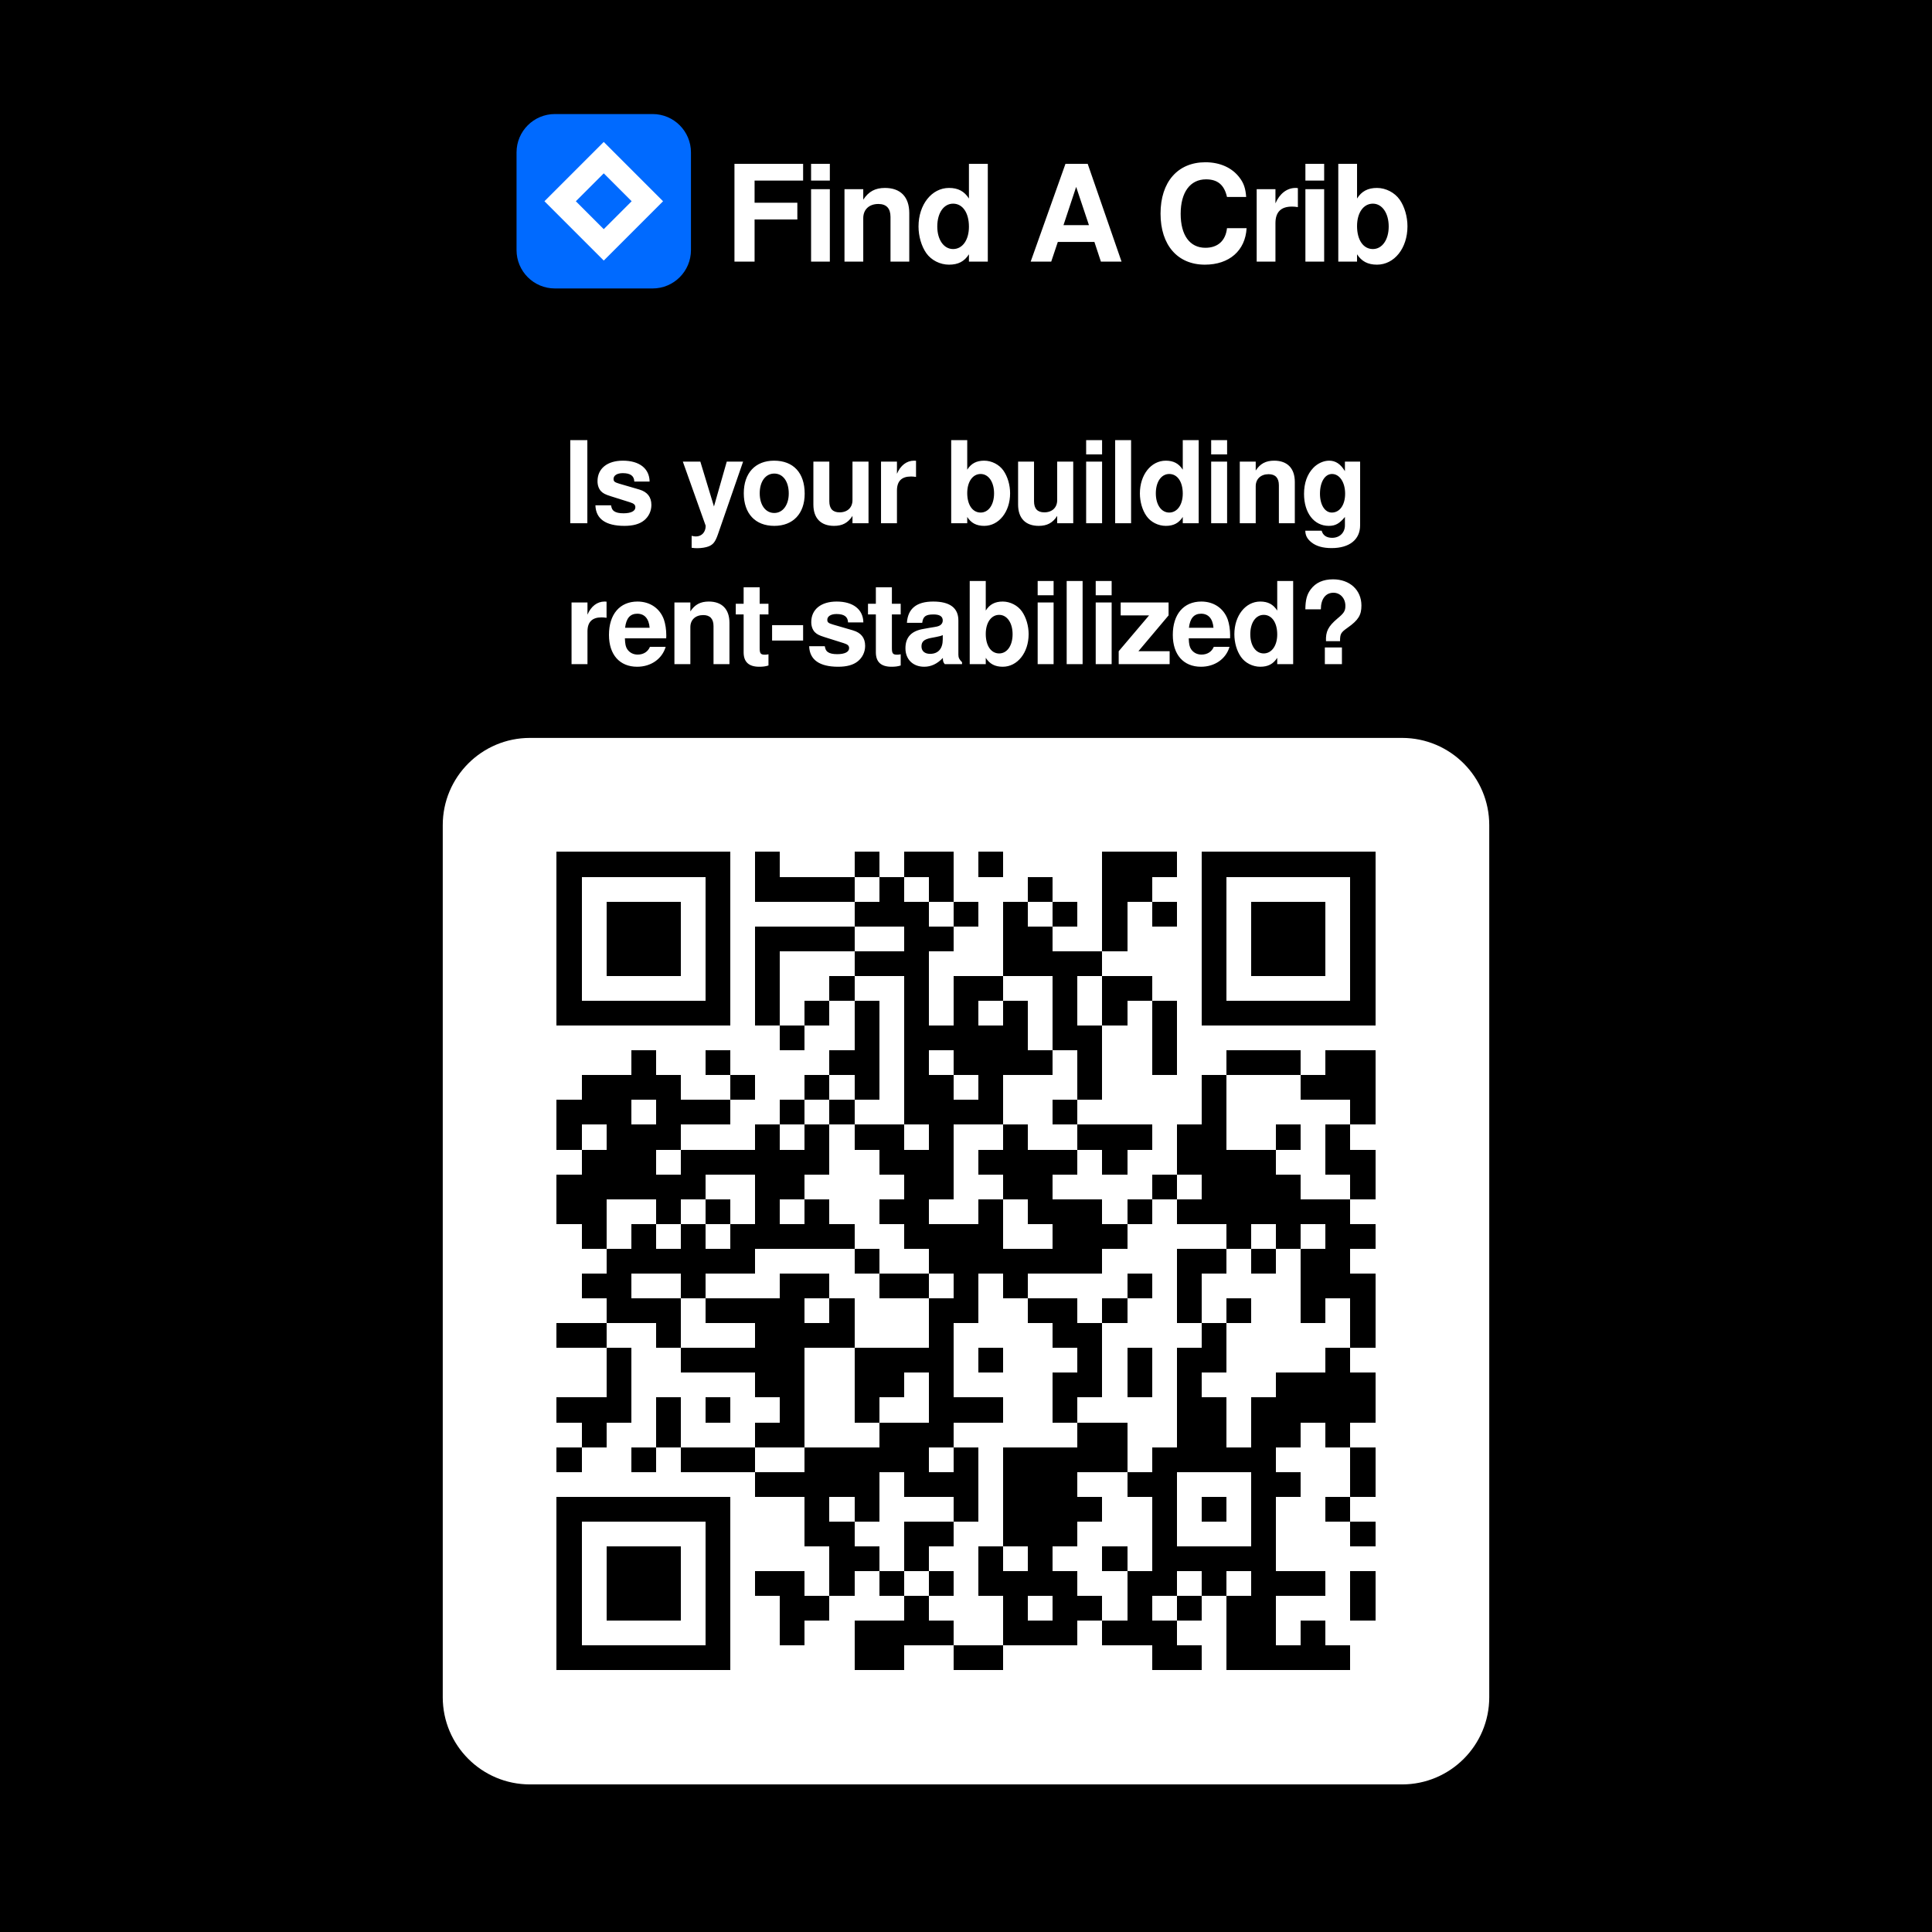
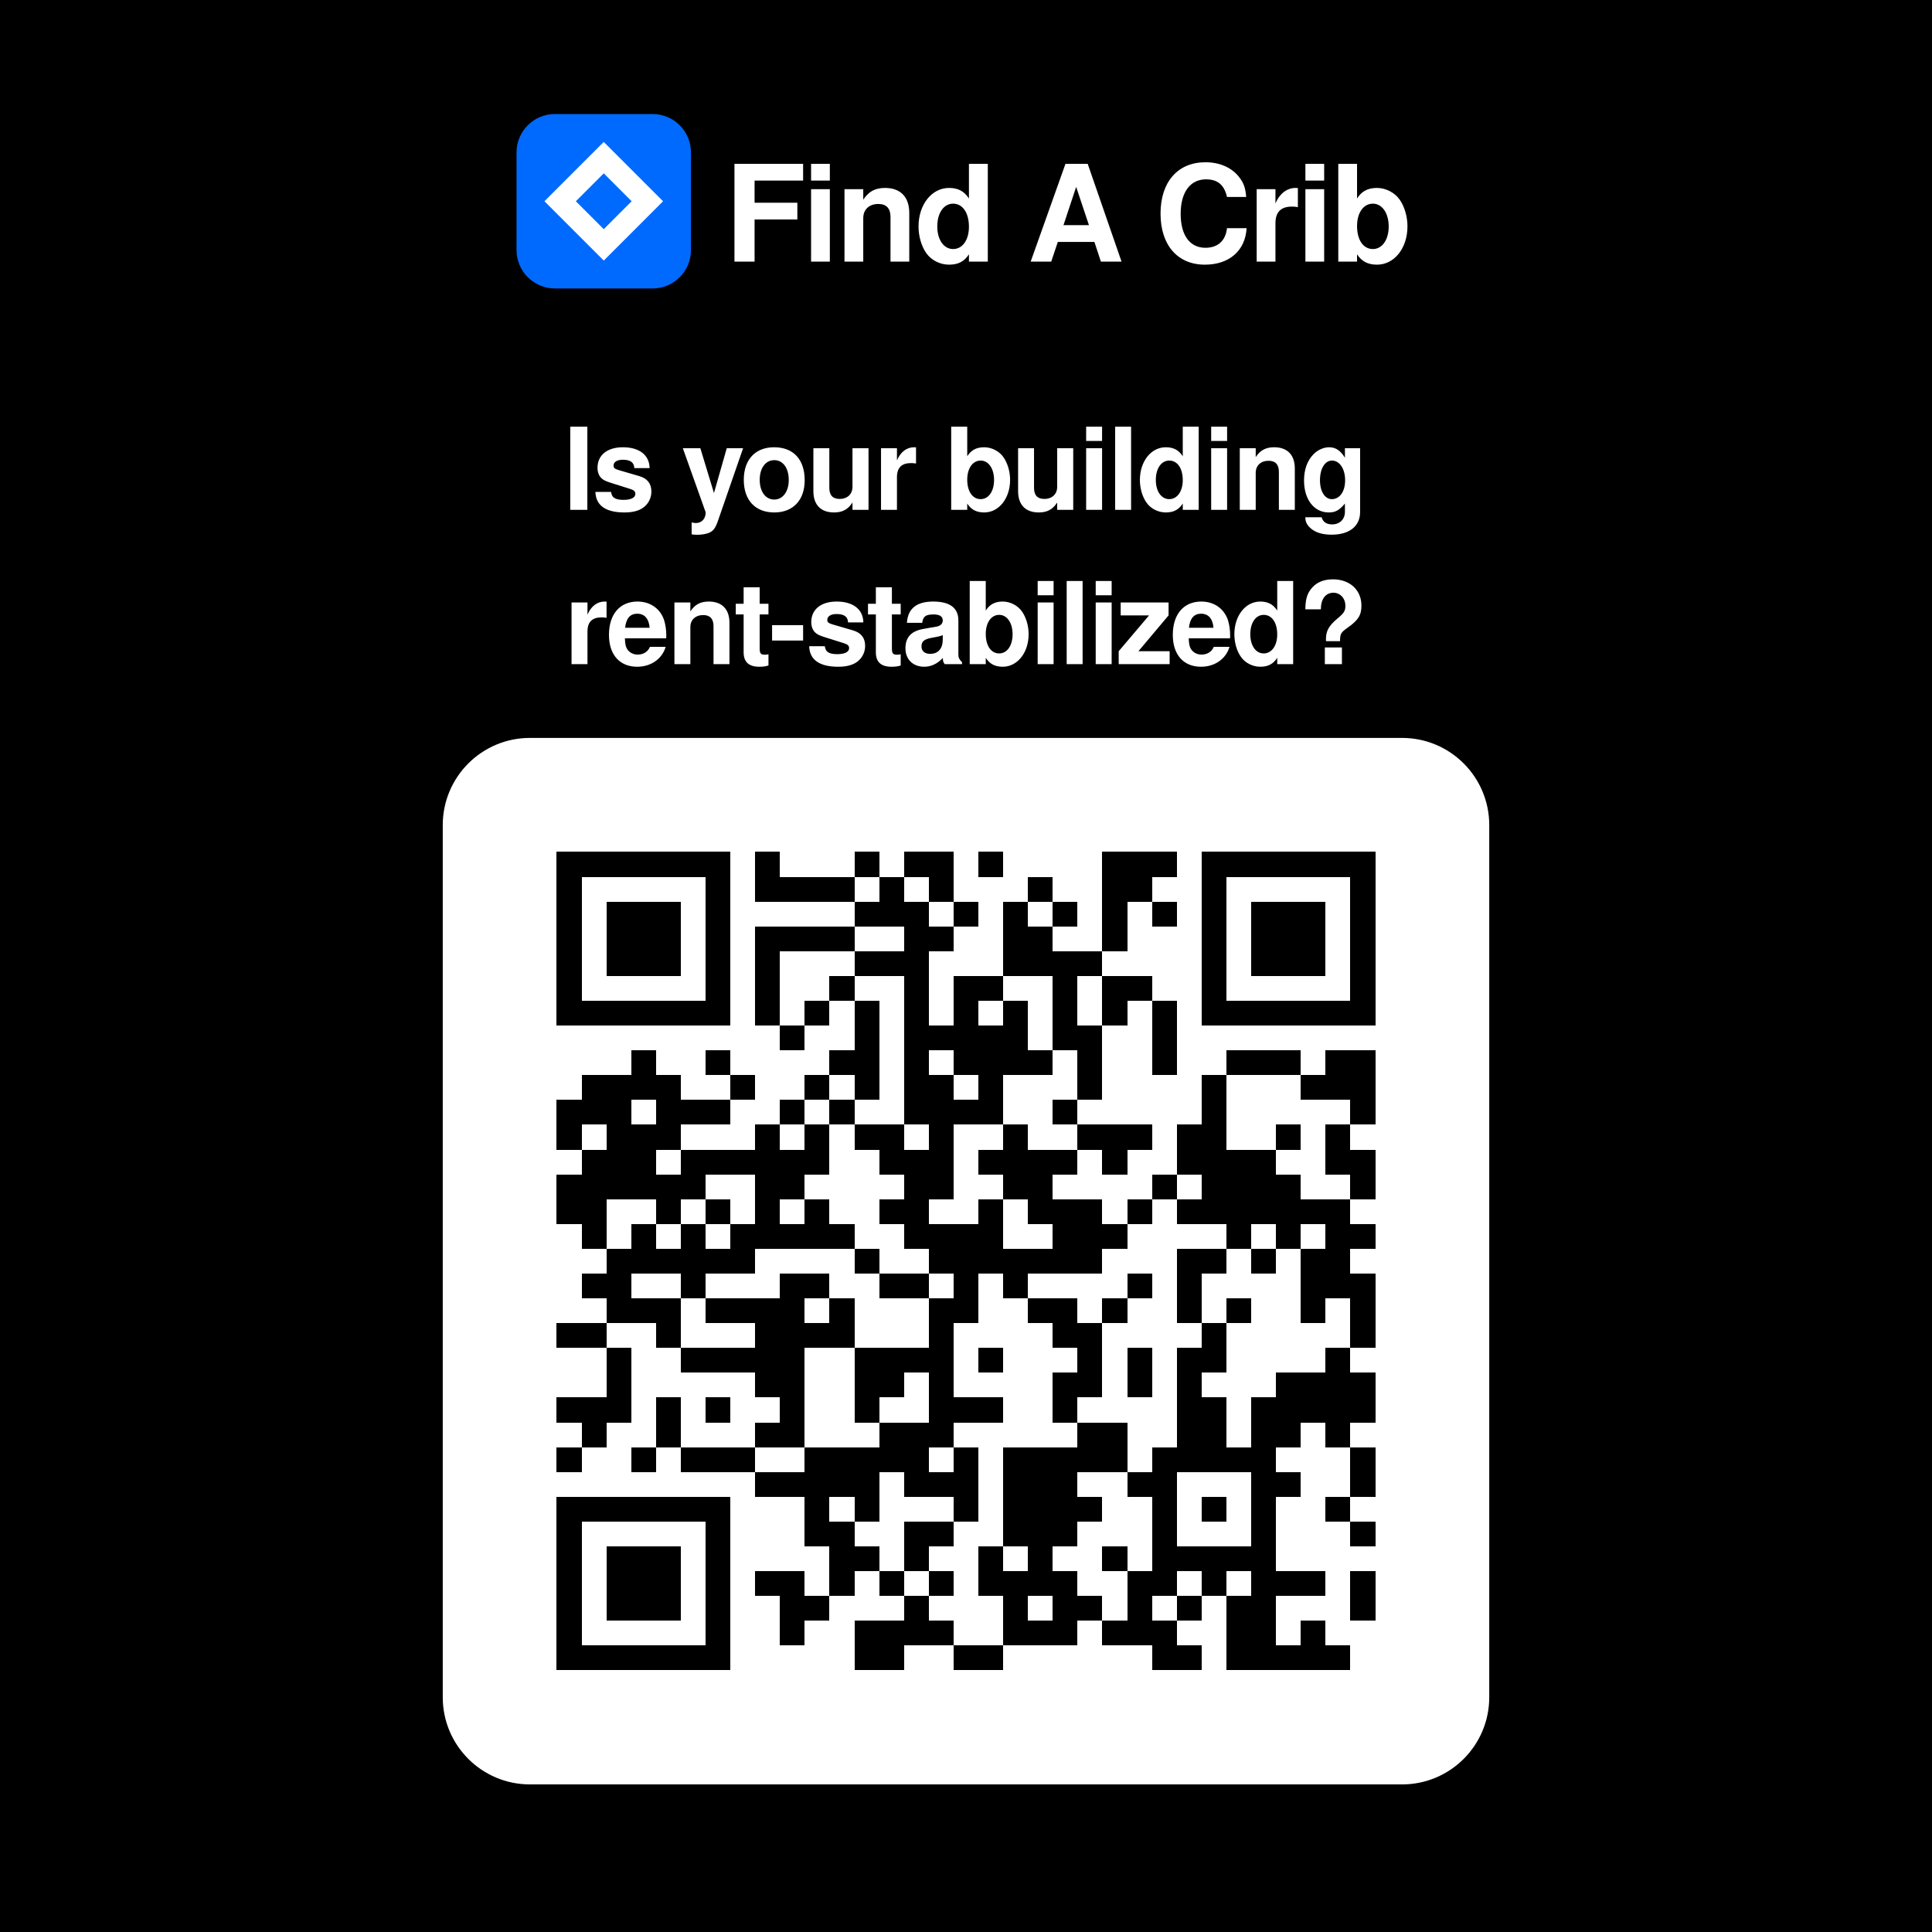
<svg xmlns="http://www.w3.org/2000/svg" width="4in" height="4in" viewBox="0 0 288.00 288.00">
  <rect x="0.00" y="0.00" width="288.00" height="288.00" rx="0.00" fill="#000000" />
  <rect x="77.00" y="17.00" width="26.00" height="26.00" rx="5.72" fill="#006AFF" />
  <path d="M90.00,21.16 L98.84,30.00 L90.00,38.84 L81.16,30.00 Z" fill="#FFFFFF" />
  <path d="M90.00,25.84 L94.16,30.00 L90.00,34.16 L85.84,30.00 Z" fill="#006AFF" />
  <text x="108.00" y="39.00" font-family="Helvetica Neue, Helvetica, Arial, sans-serif" font-size="20.00" font-weight="700" fill="#FFFFFF" text-anchor="start" letter-spacing="-0.50">Find A Crib</text>
-   <text x="144.00" y="78.00" font-family="Helvetica Neue, Helvetica, Arial, sans-serif" font-size="17.00" font-weight="700" fill="#FFFFFF" text-anchor="middle" letter-spacing="-0.40">Is your building</text>
+   <text x="144.00" y="76.00" font-family="Helvetica Neue, Helvetica, Arial, sans-serif" font-size="17.00" font-weight="700" fill="#FFFFFF" text-anchor="middle" letter-spacing="-0.40">Is your building</text>
  <text x="144.00" y="99.00" font-family="Helvetica Neue, Helvetica, Arial, sans-serif" font-size="17.00" font-weight="700" fill="#FFFFFF" text-anchor="middle" letter-spacing="-0.40">rent-stabilized?</text>
  <rect x="66.00" y="110.00" width="156.00" height="156.00" rx="13.00" fill="#FFFFFF" />
  <path d="M83.000,127.000h3.697v3.697h-3.697zM86.697,127.000h3.697v3.697h-3.697zM90.394,127.000h3.697v3.697h-3.697zM94.091,127.000h3.697v3.697h-3.697zM97.788,127.000h3.697v3.697h-3.697zM101.485,127.000h3.697v3.697h-3.697zM105.182,127.000h3.697v3.697h-3.697zM112.576,127.000h3.697v3.697h-3.697zM127.364,127.000h3.697v3.697h-3.697zM134.758,127.000h3.697v3.697h-3.697zM138.455,127.000h3.697v3.697h-3.697zM145.848,127.000h3.697v3.697h-3.697zM164.333,127.000h3.697v3.697h-3.697zM168.030,127.000h3.697v3.697h-3.697zM171.727,127.000h3.697v3.697h-3.697zM179.121,127.000h3.697v3.697h-3.697zM182.818,127.000h3.697v3.697h-3.697zM186.515,127.000h3.697v3.697h-3.697zM190.212,127.000h3.697v3.697h-3.697zM193.909,127.000h3.697v3.697h-3.697zM197.606,127.000h3.697v3.697h-3.697zM201.303,127.000h3.697v3.697h-3.697zM83.000,130.697h3.697v3.697h-3.697zM105.182,130.697h3.697v3.697h-3.697zM112.576,130.697h3.697v3.697h-3.697zM116.273,130.697h3.697v3.697h-3.697zM119.970,130.697h3.697v3.697h-3.697zM123.667,130.697h3.697v3.697h-3.697zM131.061,130.697h3.697v3.697h-3.697zM138.455,130.697h3.697v3.697h-3.697zM153.242,130.697h3.697v3.697h-3.697zM164.333,130.697h3.697v3.697h-3.697zM168.030,130.697h3.697v3.697h-3.697zM179.121,130.697h3.697v3.697h-3.697zM201.303,130.697h3.697v3.697h-3.697zM83.000,134.394h3.697v3.697h-3.697zM90.394,134.394h3.697v3.697h-3.697zM94.091,134.394h3.697v3.697h-3.697zM97.788,134.394h3.697v3.697h-3.697zM105.182,134.394h3.697v3.697h-3.697zM127.364,134.394h3.697v3.697h-3.697zM131.061,134.394h3.697v3.697h-3.697zM134.758,134.394h3.697v3.697h-3.697zM142.152,134.394h3.697v3.697h-3.697zM149.545,134.394h3.697v3.697h-3.697zM156.939,134.394h3.697v3.697h-3.697zM164.333,134.394h3.697v3.697h-3.697zM171.727,134.394h3.697v3.697h-3.697zM179.121,134.394h3.697v3.697h-3.697zM186.515,134.394h3.697v3.697h-3.697zM190.212,134.394h3.697v3.697h-3.697zM193.909,134.394h3.697v3.697h-3.697zM201.303,134.394h3.697v3.697h-3.697zM83.000,138.091h3.697v3.697h-3.697zM90.394,138.091h3.697v3.697h-3.697zM94.091,138.091h3.697v3.697h-3.697zM97.788,138.091h3.697v3.697h-3.697zM105.182,138.091h3.697v3.697h-3.697zM112.576,138.091h3.697v3.697h-3.697zM116.273,138.091h3.697v3.697h-3.697zM119.970,138.091h3.697v3.697h-3.697zM123.667,138.091h3.697v3.697h-3.697zM134.758,138.091h3.697v3.697h-3.697zM138.455,138.091h3.697v3.697h-3.697zM149.545,138.091h3.697v3.697h-3.697zM153.242,138.091h3.697v3.697h-3.697zM164.333,138.091h3.697v3.697h-3.697zM179.121,138.091h3.697v3.697h-3.697zM186.515,138.091h3.697v3.697h-3.697zM190.212,138.091h3.697v3.697h-3.697zM193.909,138.091h3.697v3.697h-3.697zM201.303,138.091h3.697v3.697h-3.697zM83.000,141.788h3.697v3.697h-3.697zM90.394,141.788h3.697v3.697h-3.697zM94.091,141.788h3.697v3.697h-3.697zM97.788,141.788h3.697v3.697h-3.697zM105.182,141.788h3.697v3.697h-3.697zM112.576,141.788h3.697v3.697h-3.697zM127.364,141.788h3.697v3.697h-3.697zM131.061,141.788h3.697v3.697h-3.697zM134.758,141.788h3.697v3.697h-3.697zM149.545,141.788h3.697v3.697h-3.697zM153.242,141.788h3.697v3.697h-3.697zM156.939,141.788h3.697v3.697h-3.697zM160.636,141.788h3.697v3.697h-3.697zM179.121,141.788h3.697v3.697h-3.697zM186.515,141.788h3.697v3.697h-3.697zM190.212,141.788h3.697v3.697h-3.697zM193.909,141.788h3.697v3.697h-3.697zM201.303,141.788h3.697v3.697h-3.697zM83.000,145.485h3.697v3.697h-3.697zM105.182,145.485h3.697v3.697h-3.697zM112.576,145.485h3.697v3.697h-3.697zM123.667,145.485h3.697v3.697h-3.697zM134.758,145.485h3.697v3.697h-3.697zM142.152,145.485h3.697v3.697h-3.697zM145.848,145.485h3.697v3.697h-3.697zM156.939,145.485h3.697v3.697h-3.697zM164.333,145.485h3.697v3.697h-3.697zM168.030,145.485h3.697v3.697h-3.697zM179.121,145.485h3.697v3.697h-3.697zM201.303,145.485h3.697v3.697h-3.697zM83.000,149.182h3.697v3.697h-3.697zM86.697,149.182h3.697v3.697h-3.697zM90.394,149.182h3.697v3.697h-3.697zM94.091,149.182h3.697v3.697h-3.697zM97.788,149.182h3.697v3.697h-3.697zM101.485,149.182h3.697v3.697h-3.697zM105.182,149.182h3.697v3.697h-3.697zM112.576,149.182h3.697v3.697h-3.697zM119.970,149.182h3.697v3.697h-3.697zM127.364,149.182h3.697v3.697h-3.697zM134.758,149.182h3.697v3.697h-3.697zM142.152,149.182h3.697v3.697h-3.697zM149.545,149.182h3.697v3.697h-3.697zM156.939,149.182h3.697v3.697h-3.697zM164.333,149.182h3.697v3.697h-3.697zM171.727,149.182h3.697v3.697h-3.697zM179.121,149.182h3.697v3.697h-3.697zM182.818,149.182h3.697v3.697h-3.697zM186.515,149.182h3.697v3.697h-3.697zM190.212,149.182h3.697v3.697h-3.697zM193.909,149.182h3.697v3.697h-3.697zM197.606,149.182h3.697v3.697h-3.697zM201.303,149.182h3.697v3.697h-3.697zM116.273,152.879h3.697v3.697h-3.697zM127.364,152.879h3.697v3.697h-3.697zM134.758,152.879h3.697v3.697h-3.697zM138.455,152.879h3.697v3.697h-3.697zM142.152,152.879h3.697v3.697h-3.697zM145.848,152.879h3.697v3.697h-3.697zM149.545,152.879h3.697v3.697h-3.697zM156.939,152.879h3.697v3.697h-3.697zM160.636,152.879h3.697v3.697h-3.697zM171.727,152.879h3.697v3.697h-3.697zM94.091,156.576h3.697v3.697h-3.697zM105.182,156.576h3.697v3.697h-3.697zM123.667,156.576h3.697v3.697h-3.697zM127.364,156.576h3.697v3.697h-3.697zM134.758,156.576h3.697v3.697h-3.697zM142.152,156.576h3.697v3.697h-3.697zM145.848,156.576h3.697v3.697h-3.697zM149.545,156.576h3.697v3.697h-3.697zM153.242,156.576h3.697v3.697h-3.697zM160.636,156.576h3.697v3.697h-3.697zM171.727,156.576h3.697v3.697h-3.697zM182.818,156.576h3.697v3.697h-3.697zM186.515,156.576h3.697v3.697h-3.697zM190.212,156.576h3.697v3.697h-3.697zM197.606,156.576h3.697v3.697h-3.697zM201.303,156.576h3.697v3.697h-3.697zM86.697,160.273h3.697v3.697h-3.697zM90.394,160.273h3.697v3.697h-3.697zM94.091,160.273h3.697v3.697h-3.697zM97.788,160.273h3.697v3.697h-3.697zM108.879,160.273h3.697v3.697h-3.697zM119.970,160.273h3.697v3.697h-3.697zM127.364,160.273h3.697v3.697h-3.697zM134.758,160.273h3.697v3.697h-3.697zM138.455,160.273h3.697v3.697h-3.697zM145.848,160.273h3.697v3.697h-3.697zM160.636,160.273h3.697v3.697h-3.697zM179.121,160.273h3.697v3.697h-3.697zM193.909,160.273h3.697v3.697h-3.697zM197.606,160.273h3.697v3.697h-3.697zM201.303,160.273h3.697v3.697h-3.697zM83.000,163.970h3.697v3.697h-3.697zM86.697,163.970h3.697v3.697h-3.697zM90.394,163.970h3.697v3.697h-3.697zM97.788,163.970h3.697v3.697h-3.697zM101.485,163.970h3.697v3.697h-3.697zM105.182,163.970h3.697v3.697h-3.697zM116.273,163.970h3.697v3.697h-3.697zM123.667,163.970h3.697v3.697h-3.697zM134.758,163.970h3.697v3.697h-3.697zM138.455,163.970h3.697v3.697h-3.697zM142.152,163.970h3.697v3.697h-3.697zM145.848,163.970h3.697v3.697h-3.697zM156.939,163.970h3.697v3.697h-3.697zM179.121,163.970h3.697v3.697h-3.697zM201.303,163.970h3.697v3.697h-3.697zM83.000,167.667h3.697v3.697h-3.697zM90.394,167.667h3.697v3.697h-3.697zM94.091,167.667h3.697v3.697h-3.697zM97.788,167.667h3.697v3.697h-3.697zM112.576,167.667h3.697v3.697h-3.697zM119.970,167.667h3.697v3.697h-3.697zM127.364,167.667h3.697v3.697h-3.697zM131.061,167.667h3.697v3.697h-3.697zM138.455,167.667h3.697v3.697h-3.697zM149.545,167.667h3.697v3.697h-3.697zM160.636,167.667h3.697v3.697h-3.697zM164.333,167.667h3.697v3.697h-3.697zM168.030,167.667h3.697v3.697h-3.697zM175.424,167.667h3.697v3.697h-3.697zM179.121,167.667h3.697v3.697h-3.697zM190.212,167.667h3.697v3.697h-3.697zM197.606,167.667h3.697v3.697h-3.697zM86.697,171.364h3.697v3.697h-3.697zM90.394,171.364h3.697v3.697h-3.697zM94.091,171.364h3.697v3.697h-3.697zM101.485,171.364h3.697v3.697h-3.697zM105.182,171.364h3.697v3.697h-3.697zM108.879,171.364h3.697v3.697h-3.697zM112.576,171.364h3.697v3.697h-3.697zM116.273,171.364h3.697v3.697h-3.697zM119.970,171.364h3.697v3.697h-3.697zM131.061,171.364h3.697v3.697h-3.697zM134.758,171.364h3.697v3.697h-3.697zM138.455,171.364h3.697v3.697h-3.697zM145.848,171.364h3.697v3.697h-3.697zM149.545,171.364h3.697v3.697h-3.697zM153.242,171.364h3.697v3.697h-3.697zM156.939,171.364h3.697v3.697h-3.697zM164.333,171.364h3.697v3.697h-3.697zM175.424,171.364h3.697v3.697h-3.697zM179.121,171.364h3.697v3.697h-3.697zM182.818,171.364h3.697v3.697h-3.697zM186.515,171.364h3.697v3.697h-3.697zM197.606,171.364h3.697v3.697h-3.697zM201.303,171.364h3.697v3.697h-3.697zM83.000,175.061h3.697v3.697h-3.697zM86.697,175.061h3.697v3.697h-3.697zM90.394,175.061h3.697v3.697h-3.697zM94.091,175.061h3.697v3.697h-3.697zM97.788,175.061h3.697v3.697h-3.697zM101.485,175.061h3.697v3.697h-3.697zM112.576,175.061h3.697v3.697h-3.697zM116.273,175.061h3.697v3.697h-3.697zM134.758,175.061h3.697v3.697h-3.697zM138.455,175.061h3.697v3.697h-3.697zM149.545,175.061h3.697v3.697h-3.697zM153.242,175.061h3.697v3.697h-3.697zM171.727,175.061h3.697v3.697h-3.697zM179.121,175.061h3.697v3.697h-3.697zM182.818,175.061h3.697v3.697h-3.697zM186.515,175.061h3.697v3.697h-3.697zM190.212,175.061h3.697v3.697h-3.697zM201.303,175.061h3.697v3.697h-3.697zM83.000,178.758h3.697v3.697h-3.697zM86.697,178.758h3.697v3.697h-3.697zM97.788,178.758h3.697v3.697h-3.697zM105.182,178.758h3.697v3.697h-3.697zM112.576,178.758h3.697v3.697h-3.697zM119.970,178.758h3.697v3.697h-3.697zM131.061,178.758h3.697v3.697h-3.697zM134.758,178.758h3.697v3.697h-3.697zM145.848,178.758h3.697v3.697h-3.697zM153.242,178.758h3.697v3.697h-3.697zM156.939,178.758h3.697v3.697h-3.697zM160.636,178.758h3.697v3.697h-3.697zM168.030,178.758h3.697v3.697h-3.697zM175.424,178.758h3.697v3.697h-3.697zM179.121,178.758h3.697v3.697h-3.697zM182.818,178.758h3.697v3.697h-3.697zM186.515,178.758h3.697v3.697h-3.697zM190.212,178.758h3.697v3.697h-3.697zM193.909,178.758h3.697v3.697h-3.697zM197.606,178.758h3.697v3.697h-3.697zM86.697,182.455h3.697v3.697h-3.697zM94.091,182.455h3.697v3.697h-3.697zM101.485,182.455h3.697v3.697h-3.697zM108.879,182.455h3.697v3.697h-3.697zM112.576,182.455h3.697v3.697h-3.697zM116.273,182.455h3.697v3.697h-3.697zM119.970,182.455h3.697v3.697h-3.697zM123.667,182.455h3.697v3.697h-3.697zM134.758,182.455h3.697v3.697h-3.697zM138.455,182.455h3.697v3.697h-3.697zM142.152,182.455h3.697v3.697h-3.697zM145.848,182.455h3.697v3.697h-3.697zM156.939,182.455h3.697v3.697h-3.697zM160.636,182.455h3.697v3.697h-3.697zM164.333,182.455h3.697v3.697h-3.697zM182.818,182.455h3.697v3.697h-3.697zM190.212,182.455h3.697v3.697h-3.697zM197.606,182.455h3.697v3.697h-3.697zM201.303,182.455h3.697v3.697h-3.697zM90.394,186.152h3.697v3.697h-3.697zM94.091,186.152h3.697v3.697h-3.697zM97.788,186.152h3.697v3.697h-3.697zM101.485,186.152h3.697v3.697h-3.697zM105.182,186.152h3.697v3.697h-3.697zM108.879,186.152h3.697v3.697h-3.697zM127.364,186.152h3.697v3.697h-3.697zM138.455,186.152h3.697v3.697h-3.697zM142.152,186.152h3.697v3.697h-3.697zM145.848,186.152h3.697v3.697h-3.697zM149.545,186.152h3.697v3.697h-3.697zM153.242,186.152h3.697v3.697h-3.697zM156.939,186.152h3.697v3.697h-3.697zM160.636,186.152h3.697v3.697h-3.697zM175.424,186.152h3.697v3.697h-3.697zM179.121,186.152h3.697v3.697h-3.697zM186.515,186.152h3.697v3.697h-3.697zM193.909,186.152h3.697v3.697h-3.697zM197.606,186.152h3.697v3.697h-3.697zM86.697,189.848h3.697v3.697h-3.697zM90.394,189.848h3.697v3.697h-3.697zM101.485,189.848h3.697v3.697h-3.697zM116.273,189.848h3.697v3.697h-3.697zM119.970,189.848h3.697v3.697h-3.697zM131.061,189.848h3.697v3.697h-3.697zM134.758,189.848h3.697v3.697h-3.697zM142.152,189.848h3.697v3.697h-3.697zM149.545,189.848h3.697v3.697h-3.697zM168.030,189.848h3.697v3.697h-3.697zM175.424,189.848h3.697v3.697h-3.697zM193.909,189.848h3.697v3.697h-3.697zM197.606,189.848h3.697v3.697h-3.697zM201.303,189.848h3.697v3.697h-3.697zM90.394,193.545h3.697v3.697h-3.697zM94.091,193.545h3.697v3.697h-3.697zM97.788,193.545h3.697v3.697h-3.697zM105.182,193.545h3.697v3.697h-3.697zM108.879,193.545h3.697v3.697h-3.697zM112.576,193.545h3.697v3.697h-3.697zM116.273,193.545h3.697v3.697h-3.697zM123.667,193.545h3.697v3.697h-3.697zM138.455,193.545h3.697v3.697h-3.697zM142.152,193.545h3.697v3.697h-3.697zM153.242,193.545h3.697v3.697h-3.697zM156.939,193.545h3.697v3.697h-3.697zM164.333,193.545h3.697v3.697h-3.697zM175.424,193.545h3.697v3.697h-3.697zM182.818,193.545h3.697v3.697h-3.697zM193.909,193.545h3.697v3.697h-3.697zM201.303,193.545h3.697v3.697h-3.697zM83.000,197.242h3.697v3.697h-3.697zM86.697,197.242h3.697v3.697h-3.697zM97.788,197.242h3.697v3.697h-3.697zM112.576,197.242h3.697v3.697h-3.697zM116.273,197.242h3.697v3.697h-3.697zM119.970,197.242h3.697v3.697h-3.697zM123.667,197.242h3.697v3.697h-3.697zM138.455,197.242h3.697v3.697h-3.697zM156.939,197.242h3.697v3.697h-3.697zM160.636,197.242h3.697v3.697h-3.697zM179.121,197.242h3.697v3.697h-3.697zM201.303,197.242h3.697v3.697h-3.697zM90.394,200.939h3.697v3.697h-3.697zM101.485,200.939h3.697v3.697h-3.697zM105.182,200.939h3.697v3.697h-3.697zM108.879,200.939h3.697v3.697h-3.697zM112.576,200.939h3.697v3.697h-3.697zM116.273,200.939h3.697v3.697h-3.697zM127.364,200.939h3.697v3.697h-3.697zM131.061,200.939h3.697v3.697h-3.697zM134.758,200.939h3.697v3.697h-3.697zM138.455,200.939h3.697v3.697h-3.697zM145.848,200.939h3.697v3.697h-3.697zM160.636,200.939h3.697v3.697h-3.697zM168.030,200.939h3.697v3.697h-3.697zM175.424,200.939h3.697v3.697h-3.697zM179.121,200.939h3.697v3.697h-3.697zM197.606,200.939h3.697v3.697h-3.697zM90.394,204.636h3.697v3.697h-3.697zM112.576,204.636h3.697v3.697h-3.697zM116.273,204.636h3.697v3.697h-3.697zM127.364,204.636h3.697v3.697h-3.697zM131.061,204.636h3.697v3.697h-3.697zM138.455,204.636h3.697v3.697h-3.697zM156.939,204.636h3.697v3.697h-3.697zM160.636,204.636h3.697v3.697h-3.697zM168.030,204.636h3.697v3.697h-3.697zM175.424,204.636h3.697v3.697h-3.697zM190.212,204.636h3.697v3.697h-3.697zM193.909,204.636h3.697v3.697h-3.697zM197.606,204.636h3.697v3.697h-3.697zM201.303,204.636h3.697v3.697h-3.697zM83.000,208.333h3.697v3.697h-3.697zM86.697,208.333h3.697v3.697h-3.697zM90.394,208.333h3.697v3.697h-3.697zM97.788,208.333h3.697v3.697h-3.697zM105.182,208.333h3.697v3.697h-3.697zM116.273,208.333h3.697v3.697h-3.697zM127.364,208.333h3.697v3.697h-3.697zM138.455,208.333h3.697v3.697h-3.697zM142.152,208.333h3.697v3.697h-3.697zM145.848,208.333h3.697v3.697h-3.697zM156.939,208.333h3.697v3.697h-3.697zM175.424,208.333h3.697v3.697h-3.697zM179.121,208.333h3.697v3.697h-3.697zM186.515,208.333h3.697v3.697h-3.697zM190.212,208.333h3.697v3.697h-3.697zM193.909,208.333h3.697v3.697h-3.697zM197.606,208.333h3.697v3.697h-3.697zM201.303,208.333h3.697v3.697h-3.697zM86.697,212.030h3.697v3.697h-3.697zM97.788,212.030h3.697v3.697h-3.697zM112.576,212.030h3.697v3.697h-3.697zM116.273,212.030h3.697v3.697h-3.697zM131.061,212.030h3.697v3.697h-3.697zM134.758,212.030h3.697v3.697h-3.697zM138.455,212.030h3.697v3.697h-3.697zM160.636,212.030h3.697v3.697h-3.697zM164.333,212.030h3.697v3.697h-3.697zM175.424,212.030h3.697v3.697h-3.697zM179.121,212.030h3.697v3.697h-3.697zM186.515,212.030h3.697v3.697h-3.697zM190.212,212.030h3.697v3.697h-3.697zM197.606,212.030h3.697v3.697h-3.697zM83.000,215.727h3.697v3.697h-3.697zM94.091,215.727h3.697v3.697h-3.697zM101.485,215.727h3.697v3.697h-3.697zM105.182,215.727h3.697v3.697h-3.697zM108.879,215.727h3.697v3.697h-3.697zM119.970,215.727h3.697v3.697h-3.697zM123.667,215.727h3.697v3.697h-3.697zM127.364,215.727h3.697v3.697h-3.697zM131.061,215.727h3.697v3.697h-3.697zM134.758,215.727h3.697v3.697h-3.697zM142.152,215.727h3.697v3.697h-3.697zM149.545,215.727h3.697v3.697h-3.697zM153.242,215.727h3.697v3.697h-3.697zM156.939,215.727h3.697v3.697h-3.697zM160.636,215.727h3.697v3.697h-3.697zM164.333,215.727h3.697v3.697h-3.697zM171.727,215.727h3.697v3.697h-3.697zM175.424,215.727h3.697v3.697h-3.697zM179.121,215.727h3.697v3.697h-3.697zM182.818,215.727h3.697v3.697h-3.697zM186.515,215.727h3.697v3.697h-3.697zM201.303,215.727h3.697v3.697h-3.697zM112.576,219.424h3.697v3.697h-3.697zM116.273,219.424h3.697v3.697h-3.697zM119.970,219.424h3.697v3.697h-3.697zM123.667,219.424h3.697v3.697h-3.697zM127.364,219.424h3.697v3.697h-3.697zM134.758,219.424h3.697v3.697h-3.697zM138.455,219.424h3.697v3.697h-3.697zM142.152,219.424h3.697v3.697h-3.697zM149.545,219.424h3.697v3.697h-3.697zM153.242,219.424h3.697v3.697h-3.697zM156.939,219.424h3.697v3.697h-3.697zM168.030,219.424h3.697v3.697h-3.697zM171.727,219.424h3.697v3.697h-3.697zM186.515,219.424h3.697v3.697h-3.697zM190.212,219.424h3.697v3.697h-3.697zM201.303,219.424h3.697v3.697h-3.697zM83.000,223.121h3.697v3.697h-3.697zM86.697,223.121h3.697v3.697h-3.697zM90.394,223.121h3.697v3.697h-3.697zM94.091,223.121h3.697v3.697h-3.697zM97.788,223.121h3.697v3.697h-3.697zM101.485,223.121h3.697v3.697h-3.697zM105.182,223.121h3.697v3.697h-3.697zM119.970,223.121h3.697v3.697h-3.697zM127.364,223.121h3.697v3.697h-3.697zM142.152,223.121h3.697v3.697h-3.697zM149.545,223.121h3.697v3.697h-3.697zM153.242,223.121h3.697v3.697h-3.697zM156.939,223.121h3.697v3.697h-3.697zM160.636,223.121h3.697v3.697h-3.697zM171.727,223.121h3.697v3.697h-3.697zM179.121,223.121h3.697v3.697h-3.697zM186.515,223.121h3.697v3.697h-3.697zM197.606,223.121h3.697v3.697h-3.697zM83.000,226.818h3.697v3.697h-3.697zM105.182,226.818h3.697v3.697h-3.697zM119.970,226.818h3.697v3.697h-3.697zM123.667,226.818h3.697v3.697h-3.697zM134.758,226.818h3.697v3.697h-3.697zM138.455,226.818h3.697v3.697h-3.697zM149.545,226.818h3.697v3.697h-3.697zM153.242,226.818h3.697v3.697h-3.697zM156.939,226.818h3.697v3.697h-3.697zM171.727,226.818h3.697v3.697h-3.697zM186.515,226.818h3.697v3.697h-3.697zM201.303,226.818h3.697v3.697h-3.697zM83.000,230.515h3.697v3.697h-3.697zM90.394,230.515h3.697v3.697h-3.697zM94.091,230.515h3.697v3.697h-3.697zM97.788,230.515h3.697v3.697h-3.697zM105.182,230.515h3.697v3.697h-3.697zM123.667,230.515h3.697v3.697h-3.697zM127.364,230.515h3.697v3.697h-3.697zM134.758,230.515h3.697v3.697h-3.697zM145.848,230.515h3.697v3.697h-3.697zM153.242,230.515h3.697v3.697h-3.697zM164.333,230.515h3.697v3.697h-3.697zM171.727,230.515h3.697v3.697h-3.697zM175.424,230.515h3.697v3.697h-3.697zM179.121,230.515h3.697v3.697h-3.697zM182.818,230.515h3.697v3.697h-3.697zM186.515,230.515h3.697v3.697h-3.697zM83.000,234.212h3.697v3.697h-3.697zM90.394,234.212h3.697v3.697h-3.697zM94.091,234.212h3.697v3.697h-3.697zM97.788,234.212h3.697v3.697h-3.697zM105.182,234.212h3.697v3.697h-3.697zM112.576,234.212h3.697v3.697h-3.697zM116.273,234.212h3.697v3.697h-3.697zM123.667,234.212h3.697v3.697h-3.697zM131.061,234.212h3.697v3.697h-3.697zM138.455,234.212h3.697v3.697h-3.697zM145.848,234.212h3.697v3.697h-3.697zM149.545,234.212h3.697v3.697h-3.697zM153.242,234.212h3.697v3.697h-3.697zM156.939,234.212h3.697v3.697h-3.697zM168.030,234.212h3.697v3.697h-3.697zM171.727,234.212h3.697v3.697h-3.697zM179.121,234.212h3.697v3.697h-3.697zM186.515,234.212h3.697v3.697h-3.697zM190.212,234.212h3.697v3.697h-3.697zM193.909,234.212h3.697v3.697h-3.697zM201.303,234.212h3.697v3.697h-3.697zM83.000,237.909h3.697v3.697h-3.697zM90.394,237.909h3.697v3.697h-3.697zM94.091,237.909h3.697v3.697h-3.697zM97.788,237.909h3.697v3.697h-3.697zM105.182,237.909h3.697v3.697h-3.697zM116.273,237.909h3.697v3.697h-3.697zM119.970,237.909h3.697v3.697h-3.697zM134.758,237.909h3.697v3.697h-3.697zM149.545,237.909h3.697v3.697h-3.697zM156.939,237.909h3.697v3.697h-3.697zM160.636,237.909h3.697v3.697h-3.697zM168.030,237.909h3.697v3.697h-3.697zM175.424,237.909h3.697v3.697h-3.697zM182.818,237.909h3.697v3.697h-3.697zM186.515,237.909h3.697v3.697h-3.697zM201.303,237.909h3.697v3.697h-3.697zM83.000,241.606h3.697v3.697h-3.697zM105.182,241.606h3.697v3.697h-3.697zM116.273,241.606h3.697v3.697h-3.697zM127.364,241.606h3.697v3.697h-3.697zM131.061,241.606h3.697v3.697h-3.697zM134.758,241.606h3.697v3.697h-3.697zM138.455,241.606h3.697v3.697h-3.697zM149.545,241.606h3.697v3.697h-3.697zM153.242,241.606h3.697v3.697h-3.697zM156.939,241.606h3.697v3.697h-3.697zM164.333,241.606h3.697v3.697h-3.697zM168.030,241.606h3.697v3.697h-3.697zM171.727,241.606h3.697v3.697h-3.697zM182.818,241.606h3.697v3.697h-3.697zM186.515,241.606h3.697v3.697h-3.697zM193.909,241.606h3.697v3.697h-3.697zM83.000,245.303h3.697v3.697h-3.697zM86.697,245.303h3.697v3.697h-3.697zM90.394,245.303h3.697v3.697h-3.697zM94.091,245.303h3.697v3.697h-3.697zM97.788,245.303h3.697v3.697h-3.697zM101.485,245.303h3.697v3.697h-3.697zM105.182,245.303h3.697v3.697h-3.697zM127.364,245.303h3.697v3.697h-3.697zM131.061,245.303h3.697v3.697h-3.697zM142.152,245.303h3.697v3.697h-3.697zM145.848,245.303h3.697v3.697h-3.697zM171.727,245.303h3.697v3.697h-3.697zM175.424,245.303h3.697v3.697h-3.697zM182.818,245.303h3.697v3.697h-3.697zM186.515,245.303h3.697v3.697h-3.697zM190.212,245.303h3.697v3.697h-3.697zM193.909,245.303h3.697v3.697h-3.697zM197.606,245.303h3.697v3.697h-3.697z" fill="#000000" shape-rendering="crispEdges" />
</svg>
